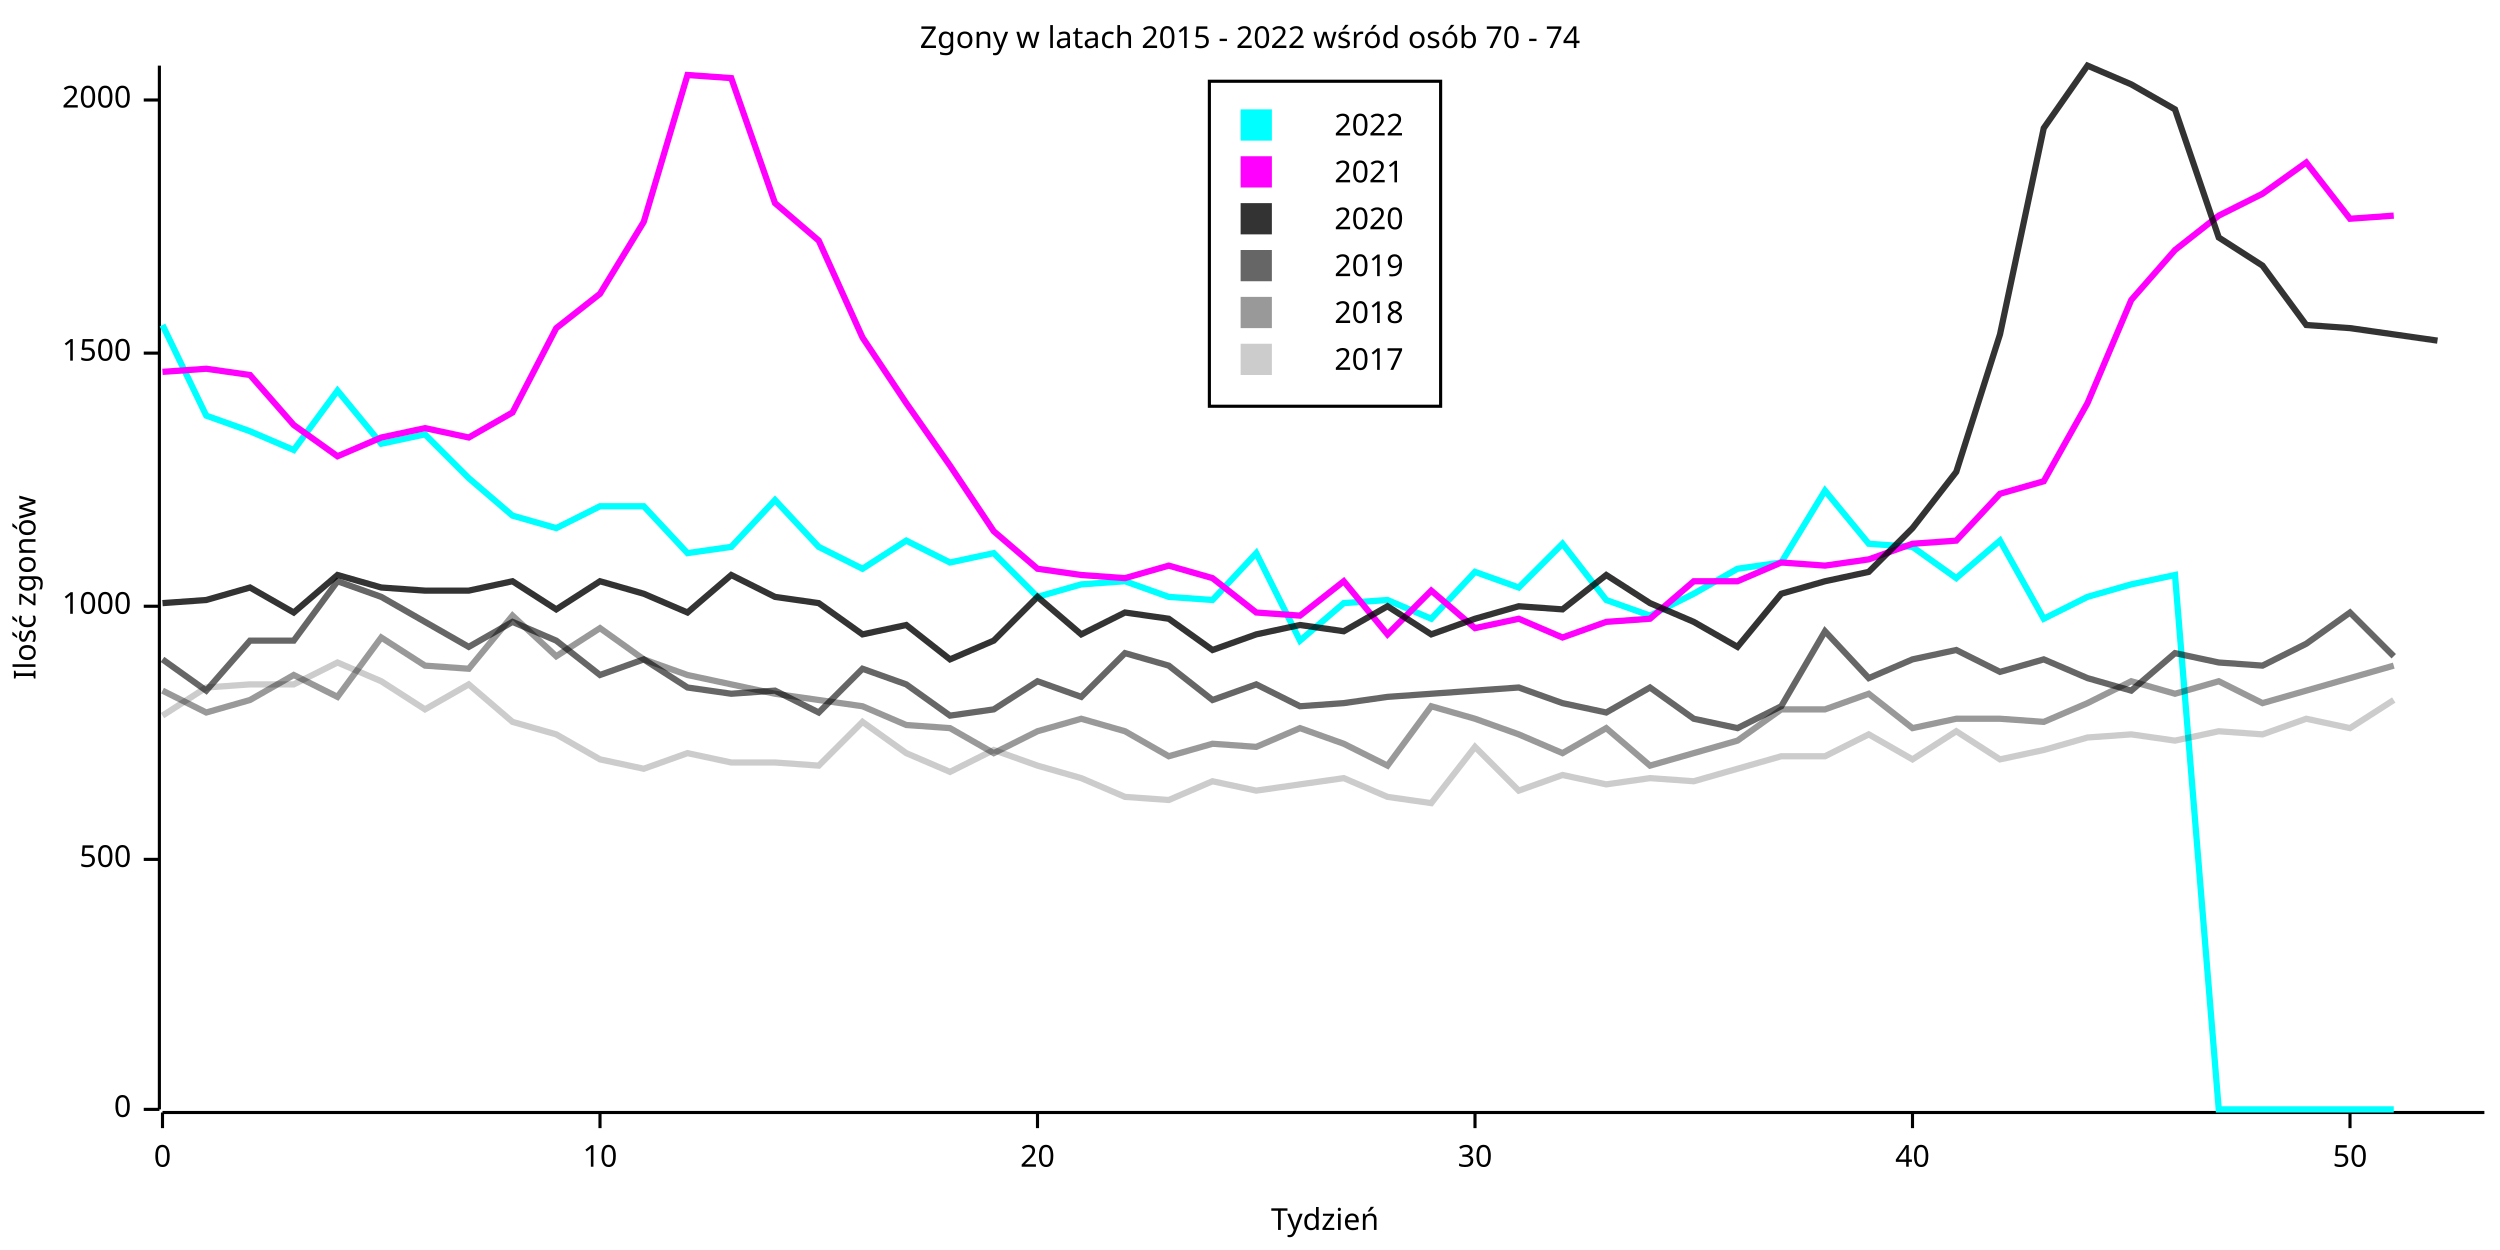
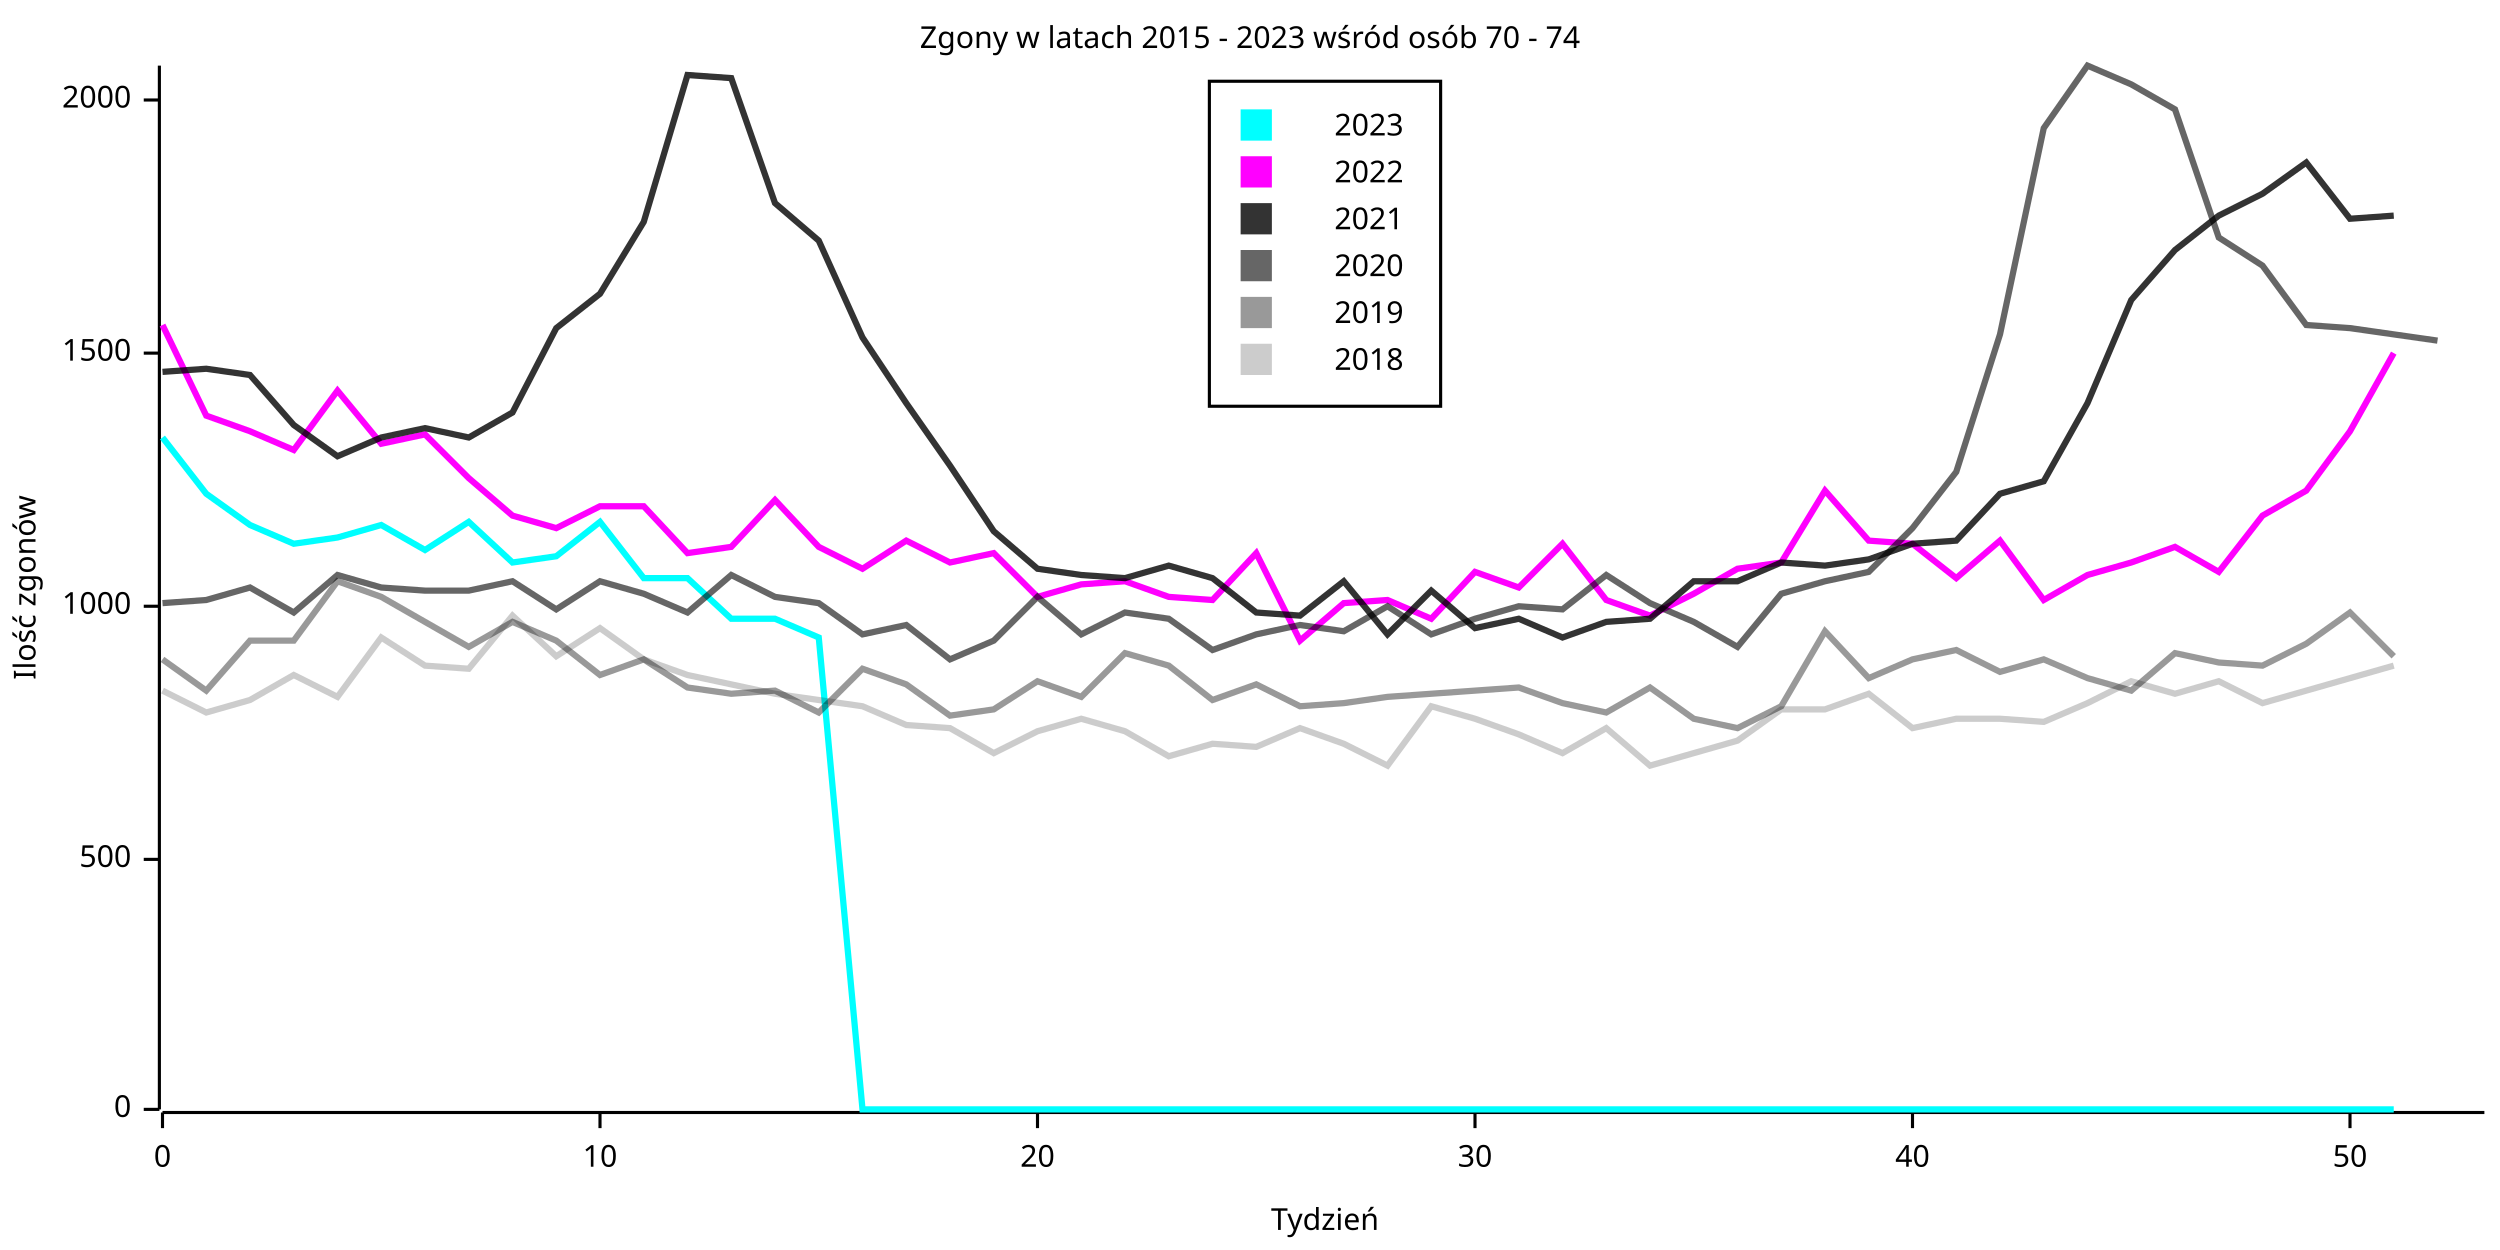
<svg xmlns="http://www.w3.org/2000/svg" width="800" height="400" viewBox="0 0 800 400">
  <rect x="0" y="0" width="800" height="400" opacity="1" fill="#FFFFFF" stroke="none" />
  <text x="400" y="8" dy="0.76em" text-anchor="middle" font-family="sans-serif" font-size="9.677" opacity="1" fill="#000000">
- Zgony w latach 2015 - 2022 wśród osób 70 - 74
+ Zgony w latach 2015 - 2023 wśród osób 70 - 74
</text>
  <text x="4" y="188" dy="0.76em" text-anchor="middle" font-family="sans-serif" font-size="9.677" opacity="1" fill="#000000" transform="rotate(270, 4, 188)">
Ilość zgonów
</text>
  <text x="424" y="396" dy="-0.5ex" text-anchor="middle" font-family="sans-serif" font-size="9.677" opacity="1" fill="#000000">
Tydzień
</text>
  <polyline fill="none" opacity="1" stroke="#000000" stroke-width="1" points="51,21 51,355 " />
  <text x="42" y="355" dy="0.5ex" text-anchor="end" font-family="sans-serif" font-size="9.677" opacity="1" fill="#000000">
0
</text>
  <polyline fill="none" opacity="1" stroke="#000000" stroke-width="1" points="46,355 51,355 " />
  <text x="42" y="275" dy="0.5ex" text-anchor="end" font-family="sans-serif" font-size="9.677" opacity="1" fill="#000000">
500
</text>
  <polyline fill="none" opacity="1" stroke="#000000" stroke-width="1" points="46,275 51,275 " />
  <text x="42" y="194" dy="0.5ex" text-anchor="end" font-family="sans-serif" font-size="9.677" opacity="1" fill="#000000">
1000
</text>
  <polyline fill="none" opacity="1" stroke="#000000" stroke-width="1" points="46,194 51,194 " />
  <text x="42" y="113" dy="0.5ex" text-anchor="end" font-family="sans-serif" font-size="9.677" opacity="1" fill="#000000">
1500
</text>
  <polyline fill="none" opacity="1" stroke="#000000" stroke-width="1" points="46,113 51,113 " />
  <text x="42" y="32" dy="0.5ex" text-anchor="end" font-family="sans-serif" font-size="9.677" opacity="1" fill="#000000">
2000
</text>
  <polyline fill="none" opacity="1" stroke="#000000" stroke-width="1" points="46,32 51,32 " />
  <polyline fill="none" opacity="1" stroke="#000000" stroke-width="1" points="52,356 795,356 " />
  <text x="52" y="366" dy="0.76em" text-anchor="middle" font-family="sans-serif" font-size="9.677" opacity="1" fill="#000000">
0
</text>
  <polyline fill="none" opacity="1" stroke="#000000" stroke-width="1" points="52,356 52,361 " />
  <text x="192" y="366" dy="0.76em" text-anchor="middle" font-family="sans-serif" font-size="9.677" opacity="1" fill="#000000">
10
</text>
  <polyline fill="none" opacity="1" stroke="#000000" stroke-width="1" points="192,356 192,361 " />
  <text x="332" y="366" dy="0.76em" text-anchor="middle" font-family="sans-serif" font-size="9.677" opacity="1" fill="#000000">
20
</text>
  <polyline fill="none" opacity="1" stroke="#000000" stroke-width="1" points="332,356 332,361 " />
  <text x="472" y="366" dy="0.76em" text-anchor="middle" font-family="sans-serif" font-size="9.677" opacity="1" fill="#000000">
30
</text>
  <polyline fill="none" opacity="1" stroke="#000000" stroke-width="1" points="472,356 472,361 " />
  <text x="612" y="366" dy="0.76em" text-anchor="middle" font-family="sans-serif" font-size="9.677" opacity="1" fill="#000000">
40
</text>
  <polyline fill="none" opacity="1" stroke="#000000" stroke-width="1" points="612,356 612,361 " />
  <text x="752" y="366" dy="0.76em" text-anchor="middle" font-family="sans-serif" font-size="9.677" opacity="1" fill="#000000">
50
</text>
  <polyline fill="none" opacity="1" stroke="#000000" stroke-width="1" points="752,356 752,361 " />
-   <polyline fill="none" opacity="1" stroke="#00FFFF" stroke-width="2" points="52,104 66,133 80,138 94,144 108,125 122,142 136,139 150,153 164,165 178,169 192,162 206,162 220,177 234,175 248,160 262,175 276,182 290,173 304,180 318,177 332,191 346,187 360,186 374,191 388,192 402,177 416,205 430,193 444,192 458,198 472,183 486,188 500,174 514,192 528,197 542,190 556,182 570,180 584,157 598,174 612,175 626,185 640,173 654,198 668,191 682,187 696,184 710,355 724,355 738,355 752,355 766,355 " />
-   <polyline fill="none" opacity="1" stroke="#FF00FF" stroke-width="2" points="52,119 66,118 80,120 94,136 108,146 122,140 136,137 150,140 164,132 178,105 192,94 206,71 220,24 234,25 248,65 262,77 276,108 290,129 304,149 318,170 332,182 346,184 360,185 374,181 388,185 402,196 416,197 430,186 444,203 458,189 472,201 486,198 500,204 514,199 528,198 542,186 556,186 570,180 584,181 598,179 612,174 626,173 640,158 654,154 668,129 682,96 696,80 710,69 724,62 738,52 752,70 766,69 " />
-   <polyline fill="none" opacity="0.8" stroke="#000000" stroke-width="2" points="52,193 66,192 80,188 94,196 108,184 122,188 136,189 150,189 164,186 178,195 192,186 206,190 220,196 234,184 248,191 262,193 276,203 290,200 304,211 318,205 332,191 346,203 360,196 374,198 388,208 402,203 416,200 430,202 444,194 458,203 472,198 486,194 500,195 514,184 528,193 542,199 556,207 570,190 584,186 598,183 612,169 626,151 640,107 654,41 668,21 682,27 696,35 710,76 724,85 738,104 752,105 766,107 780,109 " />
-   <polyline fill="none" opacity="0.6" stroke="#000000" stroke-width="2" points="52,211 66,221 80,205 94,205 108,186 122,191 136,199 150,207 164,199 178,205 192,216 206,211 220,220 234,222 248,221 262,228 276,214 290,219 304,229 318,227 332,218 346,223 360,209 374,213 388,224 402,219 416,226 430,225 444,223 458,222 472,221 486,220 500,225 514,228 528,220 542,230 556,233 570,226 584,202 598,217 612,211 626,208 640,215 654,211 668,217 682,221 696,209 710,212 724,213 738,206 752,196 766,210 " />
-   <polyline fill="none" opacity="0.4" stroke="#000000" stroke-width="2" points="52,221 66,228 80,224 94,216 108,223 122,204 136,213 150,214 164,197 178,210 192,201 206,211 220,216 234,219 248,222 262,224 276,226 290,232 304,233 318,241 332,234 346,230 360,234 374,242 388,238 402,239 416,233 430,238 444,245 458,226 472,230 486,235 500,241 514,233 528,245 542,241 556,237 570,227 584,227 598,222 612,233 626,230 640,230 654,231 668,225 682,218 696,222 710,218 724,225 738,221 752,217 766,213 " />
-   <polyline fill="none" opacity="0.2" stroke="#000000" stroke-width="2" points="52,229 66,220 80,219 94,219 108,212 122,218 136,227 150,219 164,231 178,235 192,243 206,246 220,241 234,244 248,244 262,245 276,231 290,241 304,247 318,240 332,245 346,249 360,255 374,256 388,250 402,253 416,251 430,249 444,255 458,257 472,239 486,253 500,248 514,251 528,249 542,250 556,246 570,242 584,242 598,235 612,243 626,234 640,243 654,240 668,236 682,235 696,237 710,234 724,235 738,230 752,233 766,224 " />
+   <polyline fill="none" opacity="1" stroke="#00FFFF" stroke-width="2" points="52,140 66,158 80,168 94,174 108,172 122,168 136,176 150,167 164,180 178,178 192,167 206,185 220,185 234,198 248,198 262,204 276,355 290,355 304,355 318,355 332,355 346,355 360,355 374,355 388,355 402,355 416,355 430,355 444,355 458,355 472,355 486,355 500,355 514,355 528,355 542,355 556,355 570,355 584,355 598,355 612,355 626,355 640,355 654,355 668,355 682,355 696,355 710,355 724,355 738,355 752,355 766,355 " />
+   <polyline fill="none" opacity="1" stroke="#FF00FF" stroke-width="2" points="52,104 66,133 80,138 94,144 108,125 122,142 136,139 150,153 164,165 178,169 192,162 206,162 220,177 234,175 248,160 262,175 276,182 290,173 304,180 318,177 332,191 346,187 360,186 374,191 388,192 402,177 416,205 430,193 444,192 458,198 472,183 486,188 500,174 514,192 528,197 542,190 556,182 570,180 584,157 598,173 612,174 626,185 640,173 654,192 668,184 682,180 696,175 710,183 724,165 738,157 752,138 766,113 " />
+   <polyline fill="none" opacity="0.8" stroke="#000000" stroke-width="2" points="52,119 66,118 80,120 94,136 108,146 122,140 136,137 150,140 164,132 178,105 192,94 206,71 220,24 234,25 248,65 262,77 276,108 290,129 304,149 318,170 332,182 346,184 360,185 374,181 388,185 402,196 416,197 430,186 444,203 458,189 472,201 486,198 500,204 514,199 528,198 542,186 556,186 570,180 584,181 598,179 612,174 626,173 640,158 654,154 668,129 682,96 696,80 710,69 724,62 738,52 752,70 766,69 " />
+   <polyline fill="none" opacity="0.6" stroke="#000000" stroke-width="2" points="52,193 66,192 80,188 94,196 108,184 122,188 136,189 150,189 164,186 178,195 192,186 206,190 220,196 234,184 248,191 262,193 276,203 290,200 304,211 318,205 332,191 346,203 360,196 374,198 388,208 402,203 416,200 430,202 444,194 458,203 472,198 486,194 500,195 514,184 528,193 542,199 556,207 570,190 584,186 598,183 612,169 626,151 640,107 654,41 668,21 682,27 696,35 710,76 724,85 738,104 752,105 766,107 780,109 " />
+   <polyline fill="none" opacity="0.4" stroke="#000000" stroke-width="2" points="52,211 66,221 80,205 94,205 108,186 122,191 136,199 150,207 164,199 178,205 192,216 206,211 220,220 234,222 248,221 262,228 276,214 290,219 304,229 318,227 332,218 346,223 360,209 374,213 388,224 402,219 416,226 430,225 444,223 458,222 472,221 486,220 500,225 514,228 528,220 542,230 556,233 570,226 584,202 598,217 612,211 626,208 640,215 654,211 668,217 682,221 696,209 710,212 724,213 738,206 752,196 766,210 " />
+   <polyline fill="none" opacity="0.2" stroke="#000000" stroke-width="2" points="52,221 66,228 80,224 94,216 108,223 122,204 136,213 150,214 164,197 178,210 192,201 206,211 220,216 234,219 248,222 262,224 276,226 290,232 304,233 318,241 332,234 346,230 360,234 374,242 388,238 402,239 416,233 430,238 444,245 458,226 472,230 486,235 500,241 514,233 528,245 542,241 556,237 570,227 584,227 598,222 612,233 626,230 640,230 654,231 668,225 682,218 696,222 710,218 724,225 738,221 752,217 766,213 " />
  <rect x="387" y="26" width="74" height="104" opacity="1" fill="none" stroke="#000000" />
  <text x="427" y="36" dy="0.76em" text-anchor="start" font-family="sans-serif" font-size="9.677" opacity="1" fill="#000000">
+ 2023
+ </text>
+   <text x="427" y="51" dy="0.76em" text-anchor="start" font-family="sans-serif" font-size="9.677" opacity="1" fill="#000000">
2022
</text>
-   <text x="427" y="51" dy="0.76em" text-anchor="start" font-family="sans-serif" font-size="9.677" opacity="1" fill="#000000">
+   <text x="427" y="66" dy="0.76em" text-anchor="start" font-family="sans-serif" font-size="9.677" opacity="1" fill="#000000">
2021
</text>
-   <text x="427" y="66" dy="0.76em" text-anchor="start" font-family="sans-serif" font-size="9.677" opacity="1" fill="#000000">
+   <text x="427" y="81" dy="0.76em" text-anchor="start" font-family="sans-serif" font-size="9.677" opacity="1" fill="#000000">
2020
</text>
-   <text x="427" y="81" dy="0.76em" text-anchor="start" font-family="sans-serif" font-size="9.677" opacity="1" fill="#000000">
+   <text x="427" y="96" dy="0.76em" text-anchor="start" font-family="sans-serif" font-size="9.677" opacity="1" fill="#000000">
2019
</text>
-   <text x="427" y="96" dy="0.76em" text-anchor="start" font-family="sans-serif" font-size="9.677" opacity="1" fill="#000000">
+   <text x="427" y="111" dy="0.76em" text-anchor="start" font-family="sans-serif" font-size="9.677" opacity="1" fill="#000000">
2018
- </text>
-   <text x="427" y="111" dy="0.76em" text-anchor="start" font-family="sans-serif" font-size="9.677" opacity="1" fill="#000000">
- 2017
</text>
  <rect x="397" y="35" width="10" height="10" opacity="1" fill="#00FFFF" stroke="none" />
  <rect x="397" y="50" width="10" height="10" opacity="1" fill="#FF00FF" stroke="none" />
  <rect x="397" y="65" width="10" height="10" opacity="0.8" fill="#000000" stroke="none" />
  <rect x="397" y="80" width="10" height="10" opacity="0.6" fill="#000000" stroke="none" />
  <rect x="397" y="95" width="10" height="10" opacity="0.4" fill="#000000" stroke="none" />
  <rect x="397" y="110" width="10" height="10" opacity="0.2" fill="#000000" stroke="none" />
</svg>
